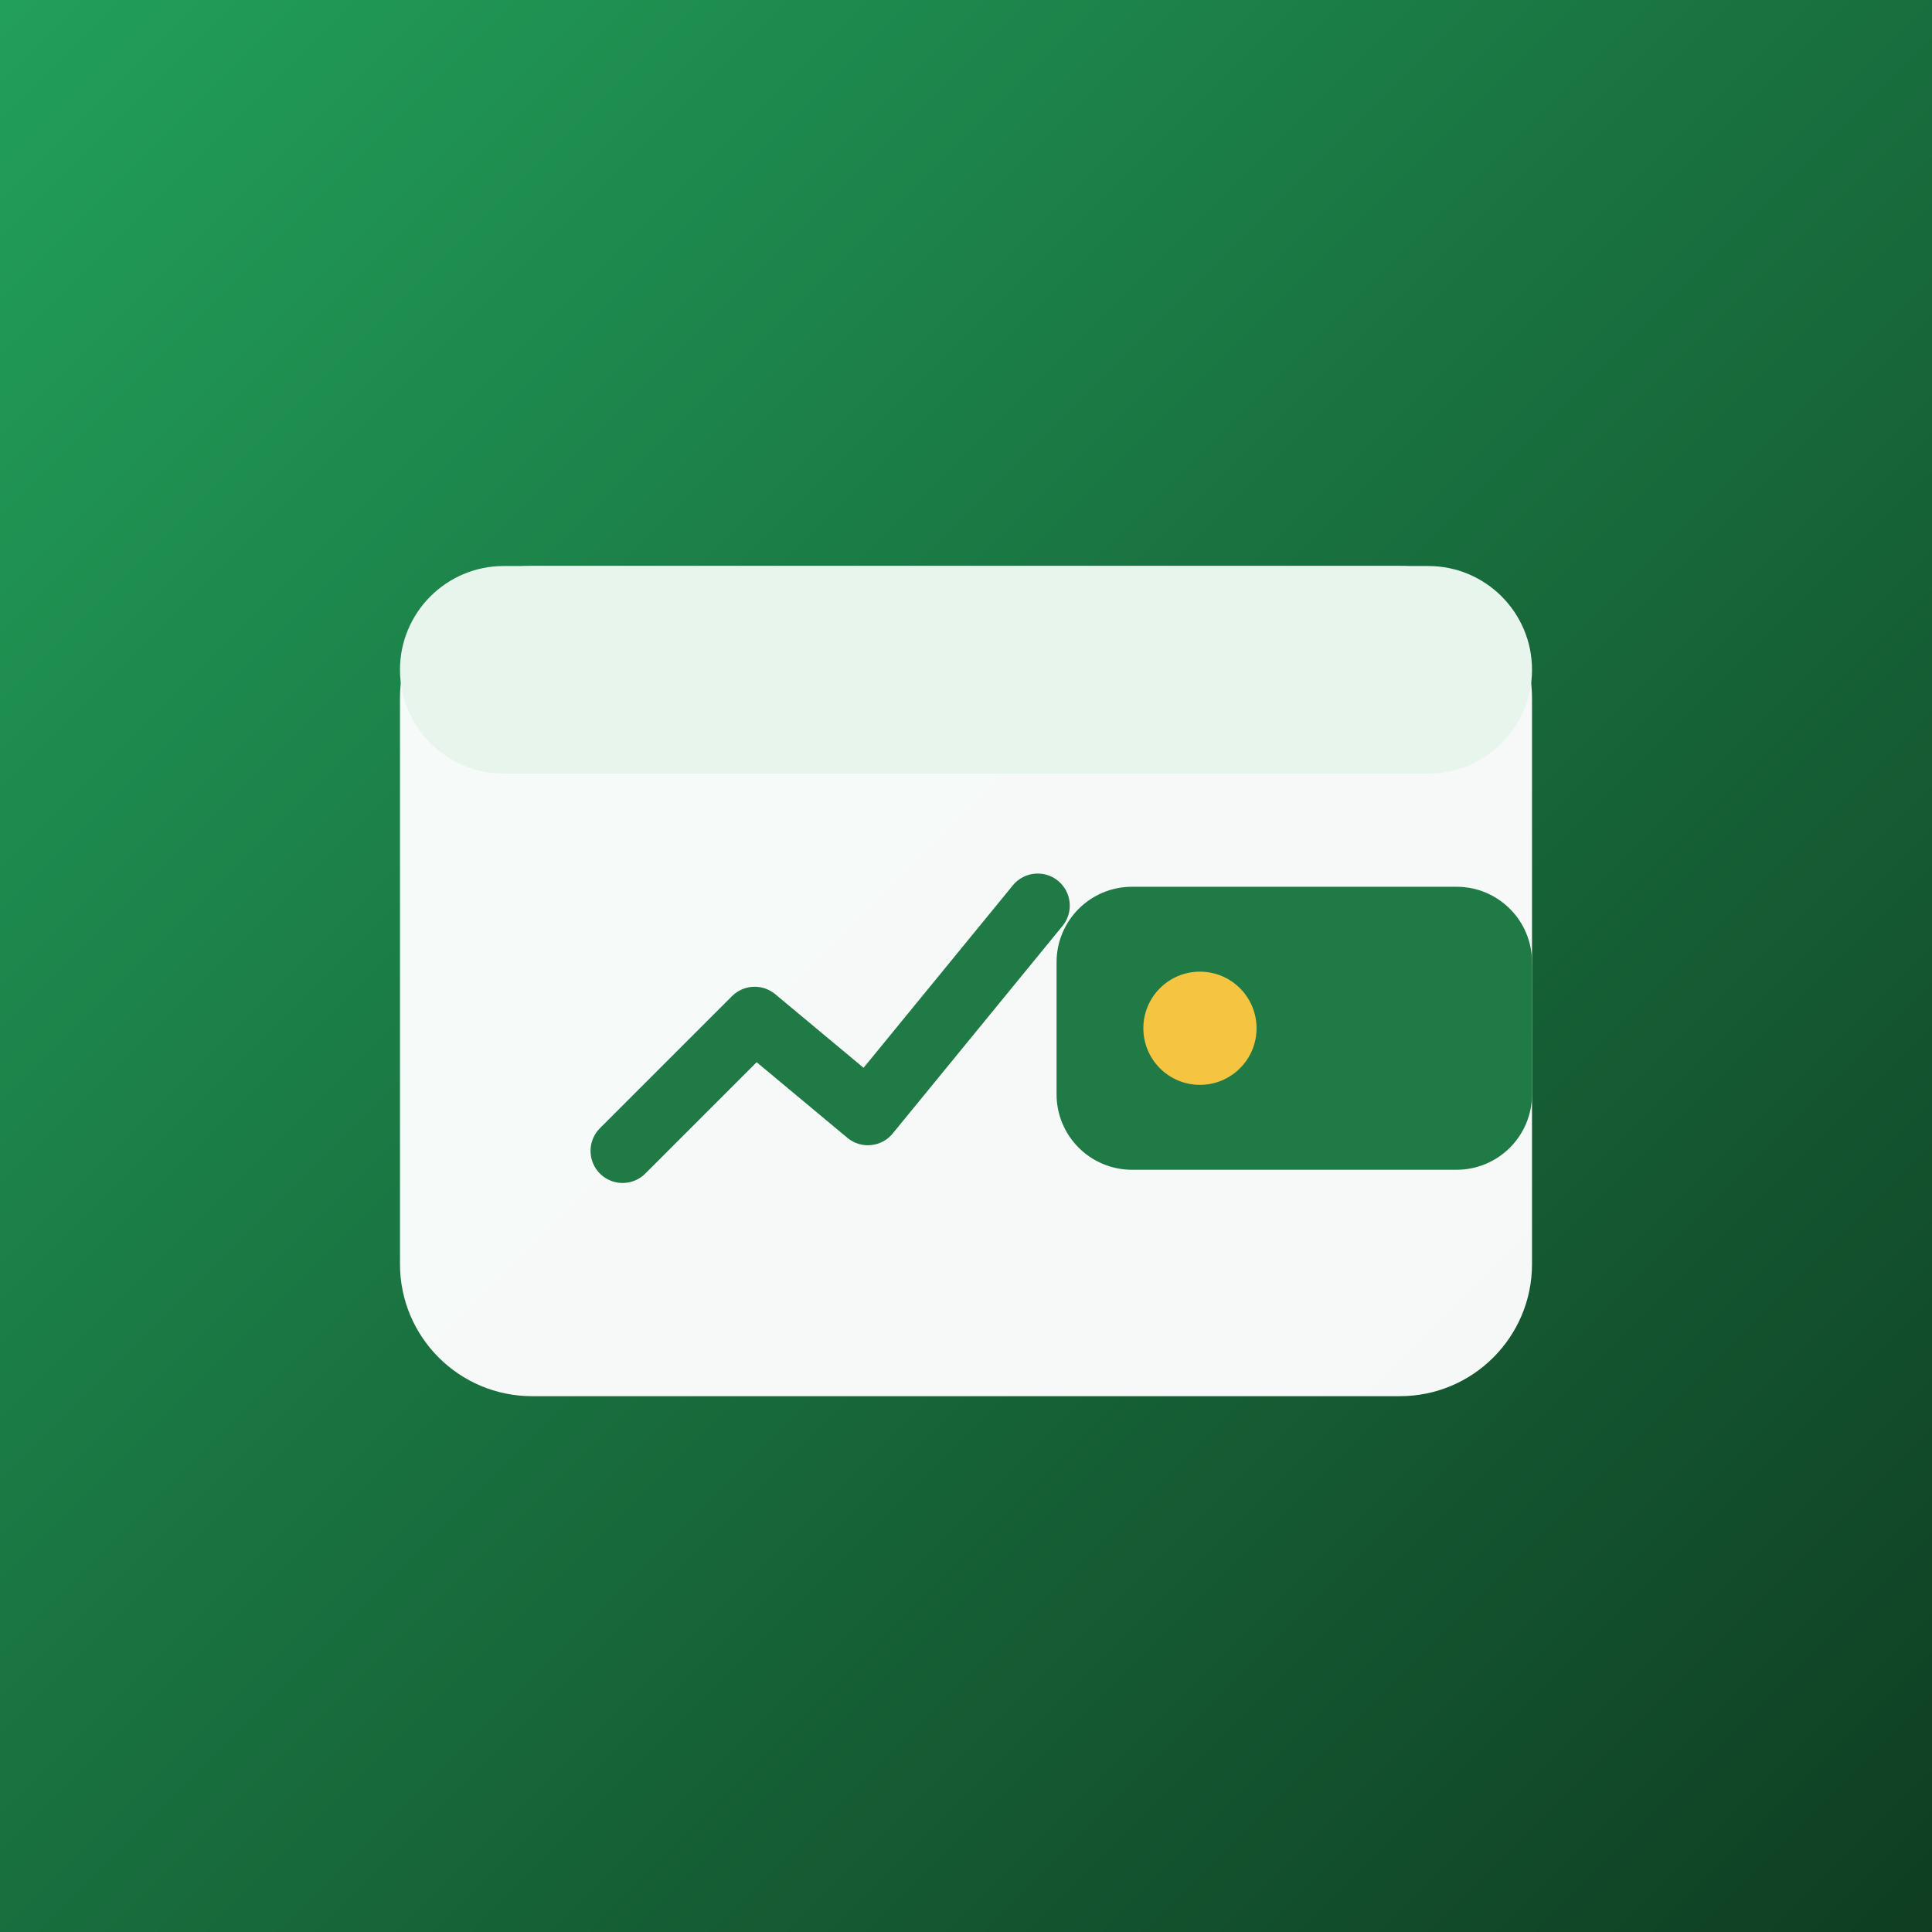
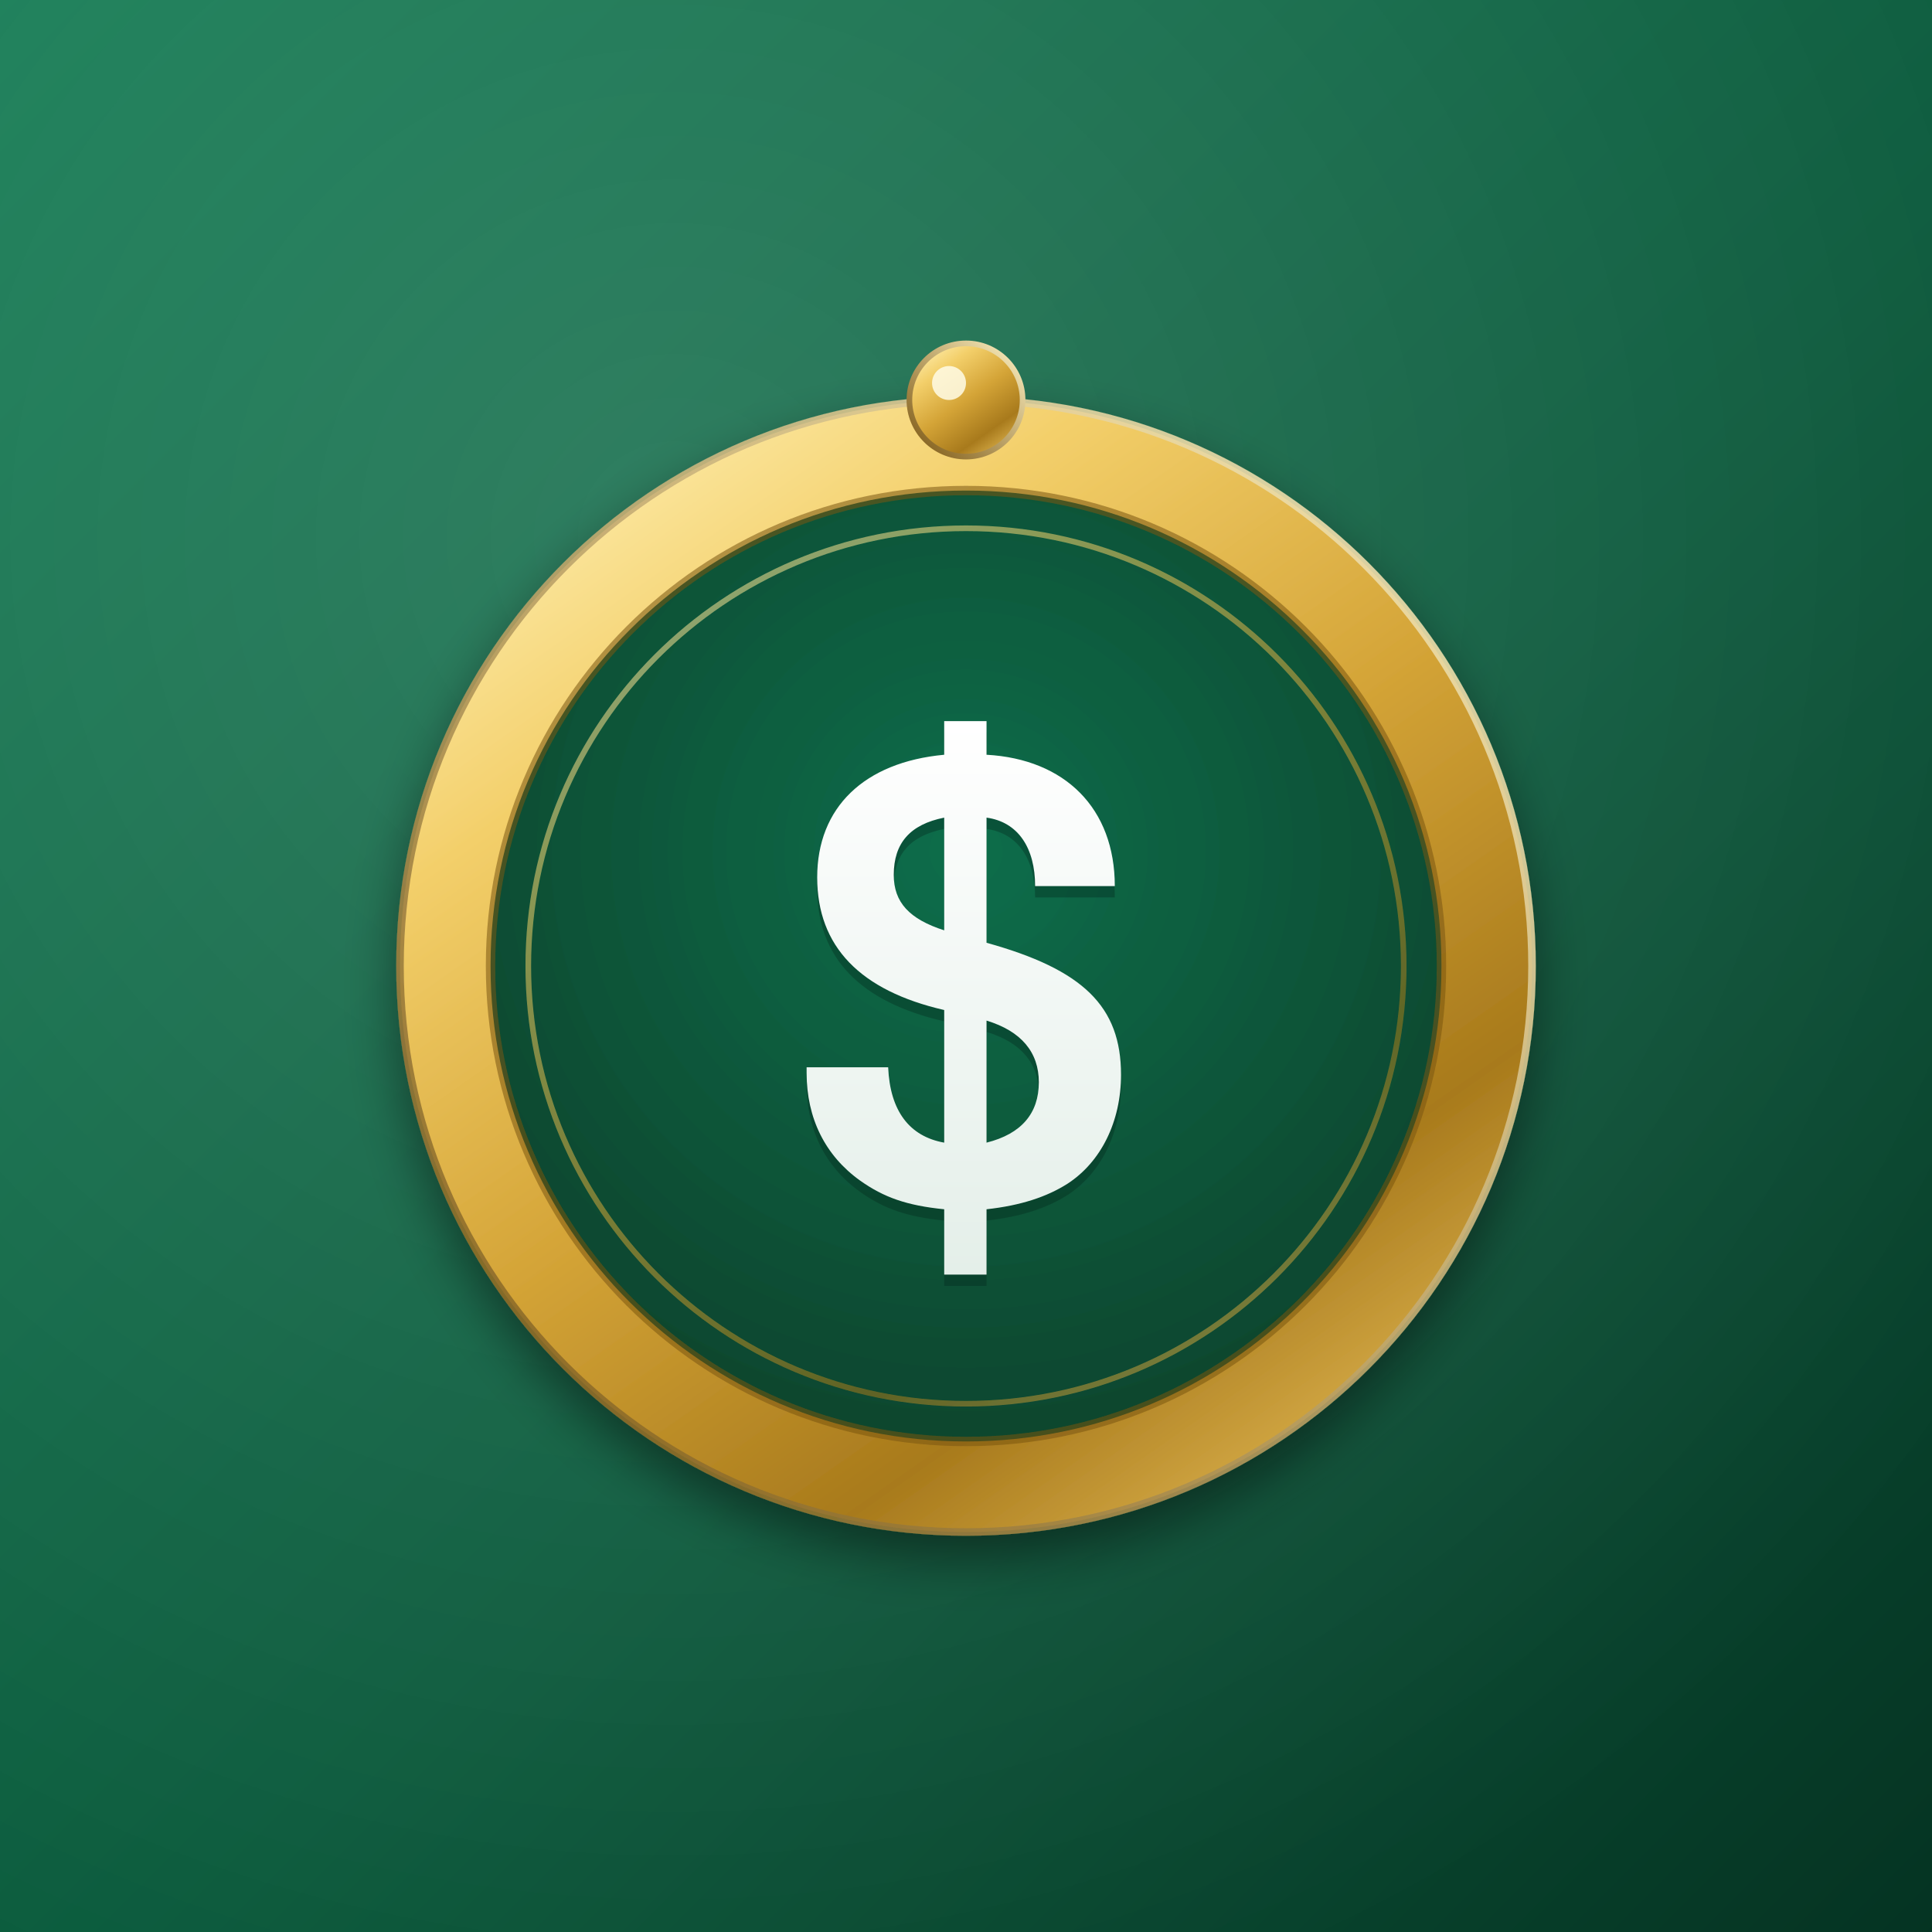
<svg xmlns="http://www.w3.org/2000/svg" width="1024" height="1024" viewBox="0 0 1024 1024">
  <defs>
-     <linearGradient id="g" x1="0" y1="0" x2="1" y2="1">
-       <stop offset="0" stop-color="#22a05a" />
-       <stop offset="1" stop-color="#0f3d22" />
+     <linearGradient id="bg" x1="0" y1="0" x2="1" y2="1">
+       <stop offset="0" stop-color="#127a52" />
+       <stop offset=".55" stop-color="#0b5a3c" />
+       <stop offset="1" stop-color="#053322" />
    </linearGradient>
+     <radialGradient id="glow" cx=".35" cy=".28" r=".8">
+       <stop offset="0" stop-color="#ffffff" stop-opacity=".14" />
+       <stop offset="1" stop-color="#ffffff" stop-opacity="0" />
+     </radialGradient>
+     <linearGradient id="gold" x1=".15" y1="0" x2=".85" y2="1">
+       <stop offset="0" stop-color="#fff0b3" />
+       <stop offset=".22" stop-color="#f3cf6a" />
+       <stop offset=".5" stop-color="#d4a437" />
+       <stop offset=".78" stop-color="#a87a1c" />
+       <stop offset="1" stop-color="#e6bd57" />
+     </linearGradient>
+     <linearGradient id="goldEdge" x1="0" y1="1" x2="1" y2="0">
+       <stop offset="0" stop-color="#7a5510" />
+       <stop offset="1" stop-color="#fff3c4" />
+     </linearGradient>
+     <radialGradient id="disc" cx=".5" cy=".38" r=".7">
+       <stop offset="0" stop-color="#0f6e4b" />
+       <stop offset="1" stop-color="#06402a" />
+     </radialGradient>
+     <linearGradient id="dollar" x1="0" y1="0" x2="0" y2="1">
+       <stop offset="0" stop-color="#ffffff" />
+       <stop offset="1" stop-color="#e4efe9" />
+     </linearGradient>
+     <filter id="soft" x="-20%" y="-20%" width="140%" height="140%">
+       <feGaussianBlur in="SourceAlpha" stdDeviation="14" />
+       <feOffset dy="12" />
+       <feComponentTransfer>
+         <feFuncA type="linear" slope=".45" />
+       </feComponentTransfer>
+       <feMerge>
+         <feMergeNode />
+         <feMergeNode in="SourceGraphic" />
+       </feMerge>
+     </filter>
  </defs>
-   <rect width="1024" height="1024" fill="url(#g)" />
-   <rect x="212" y="300" width="600" height="440" rx="70" fill="#ffffff" opacity=".96" />
-   <rect x="212" y="300" width="600" height="110" rx="55" fill="#e8f5ec" />
-   <rect x="560" y="470" width="252" height="150" rx="40" fill="#1f7a45" />
-   <circle cx="636" cy="545" r="30" fill="#f5c542" />
-   <path d="M330 610 l70 -70 l60 50 l90 -110" fill="none" stroke="#1f7a45" stroke-width="34" stroke-linecap="round" stroke-linejoin="round" />
+   <rect width="1024" height="1024" fill="url(#bg)" />
+   <rect width="1024" height="1024" fill="url(#glow)" />
+   <g transform="translate(0.0 0.0) scale(1.0)">
+     <g filter="url(#soft)">
+       <circle cx="512" cy="512" r="300" fill="url(#gold)" />
+       <circle cx="512" cy="512" r="300" fill="none" stroke="url(#goldEdge)" stroke-width="4" opacity=".9" />
+       <circle cx="512" cy="512" r="252" fill="url(#disc)" />
+       <circle cx="512" cy="512" r="252" fill="none" stroke="#7a5510" stroke-width="5" opacity=".55" />
+       <circle cx="512" cy="512" r="232" fill="none" stroke="url(#gold)" stroke-width="3" opacity=".55" />
+     </g>
+     <text x="512" y="634" font-family="Helvetica Neue" font-weight="bold" font-size="330" text-anchor="middle" fill="#03261a" opacity=".35" transform="translate(0 6)">$</text>
+     <text x="512" y="634" font-family="Helvetica Neue" font-weight="bold" font-size="330" text-anchor="middle" fill="url(#dollar)">$</text>
+     <circle cx="512" cy="212" r="30" fill="url(#gold)" stroke="url(#goldEdge)" stroke-width="3" />
+     <circle cx="503" cy="203" r="9" fill="#fffbe6" opacity=".85" />
+   </g>
</svg>
